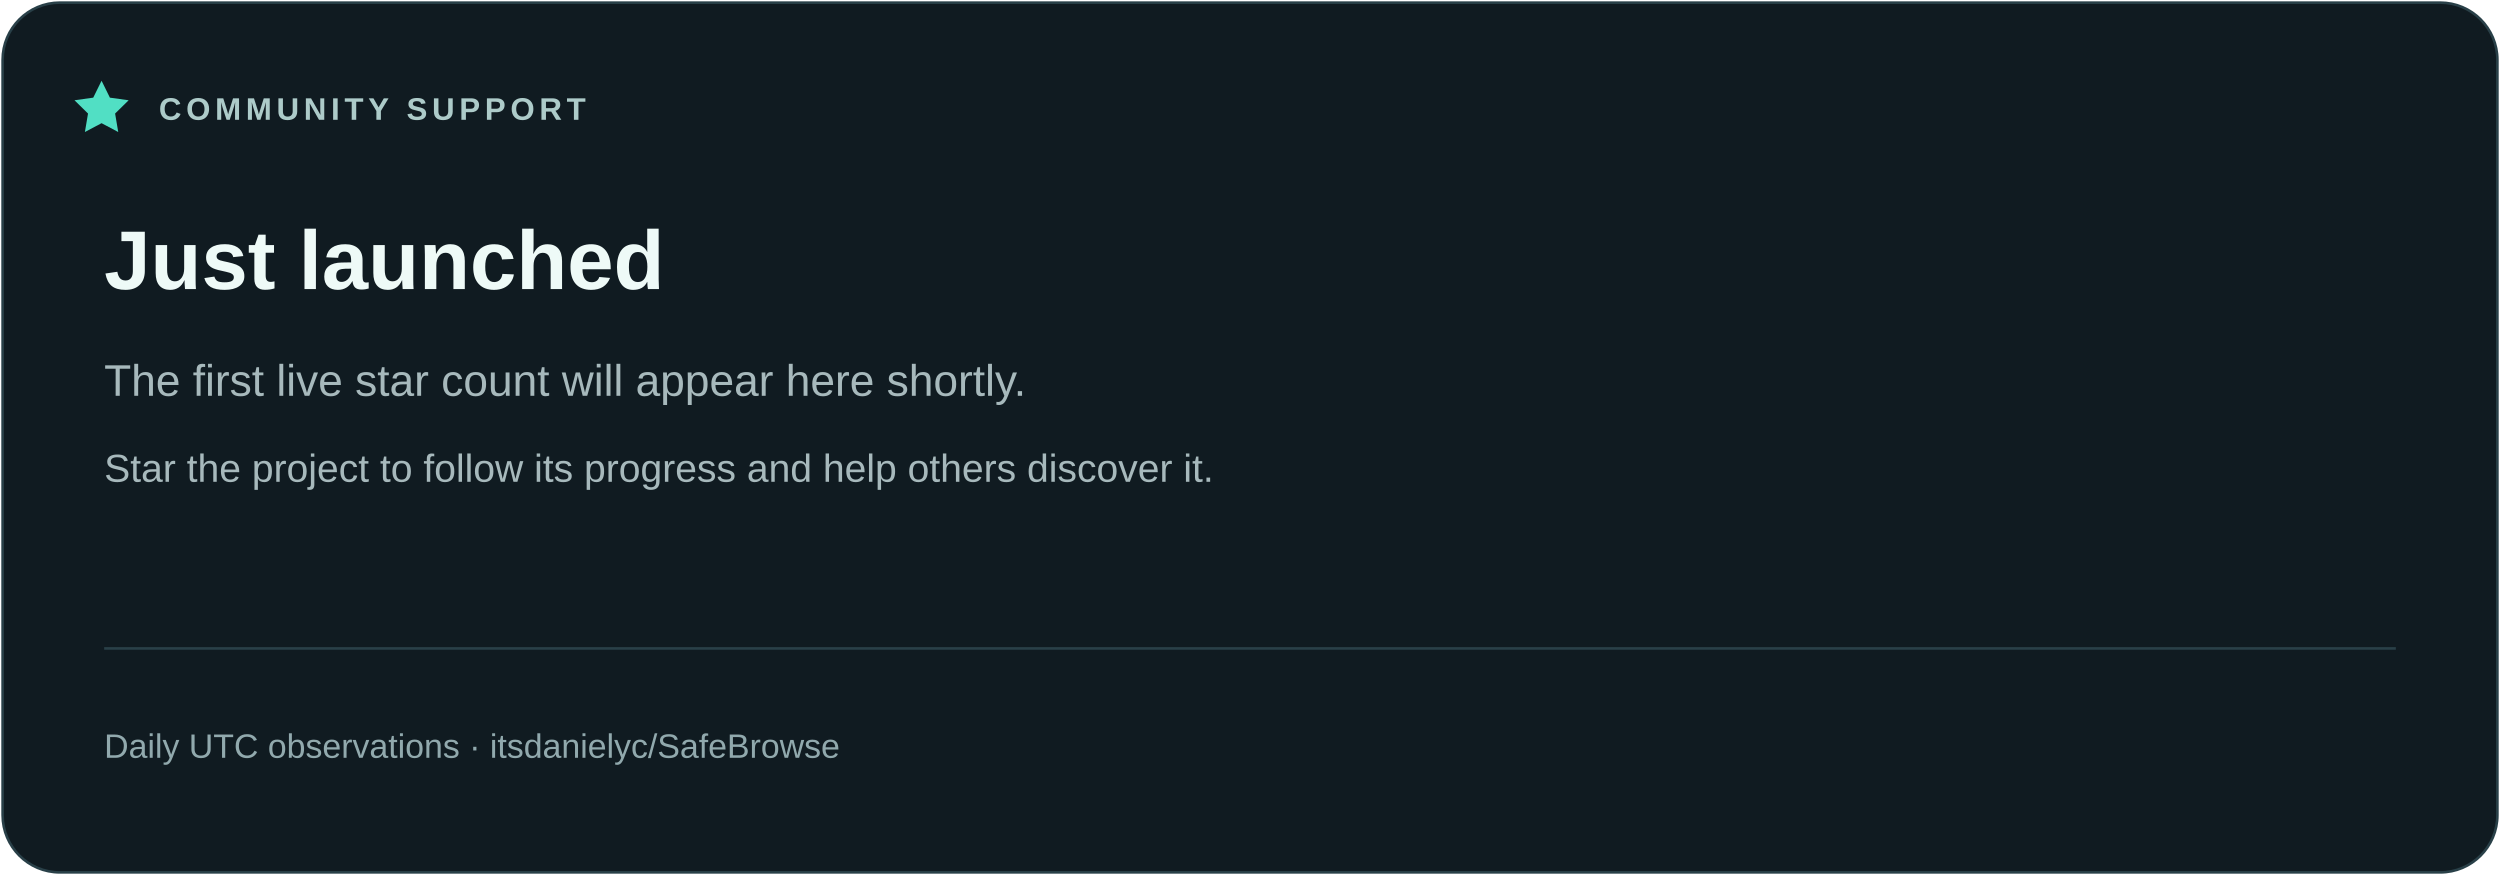
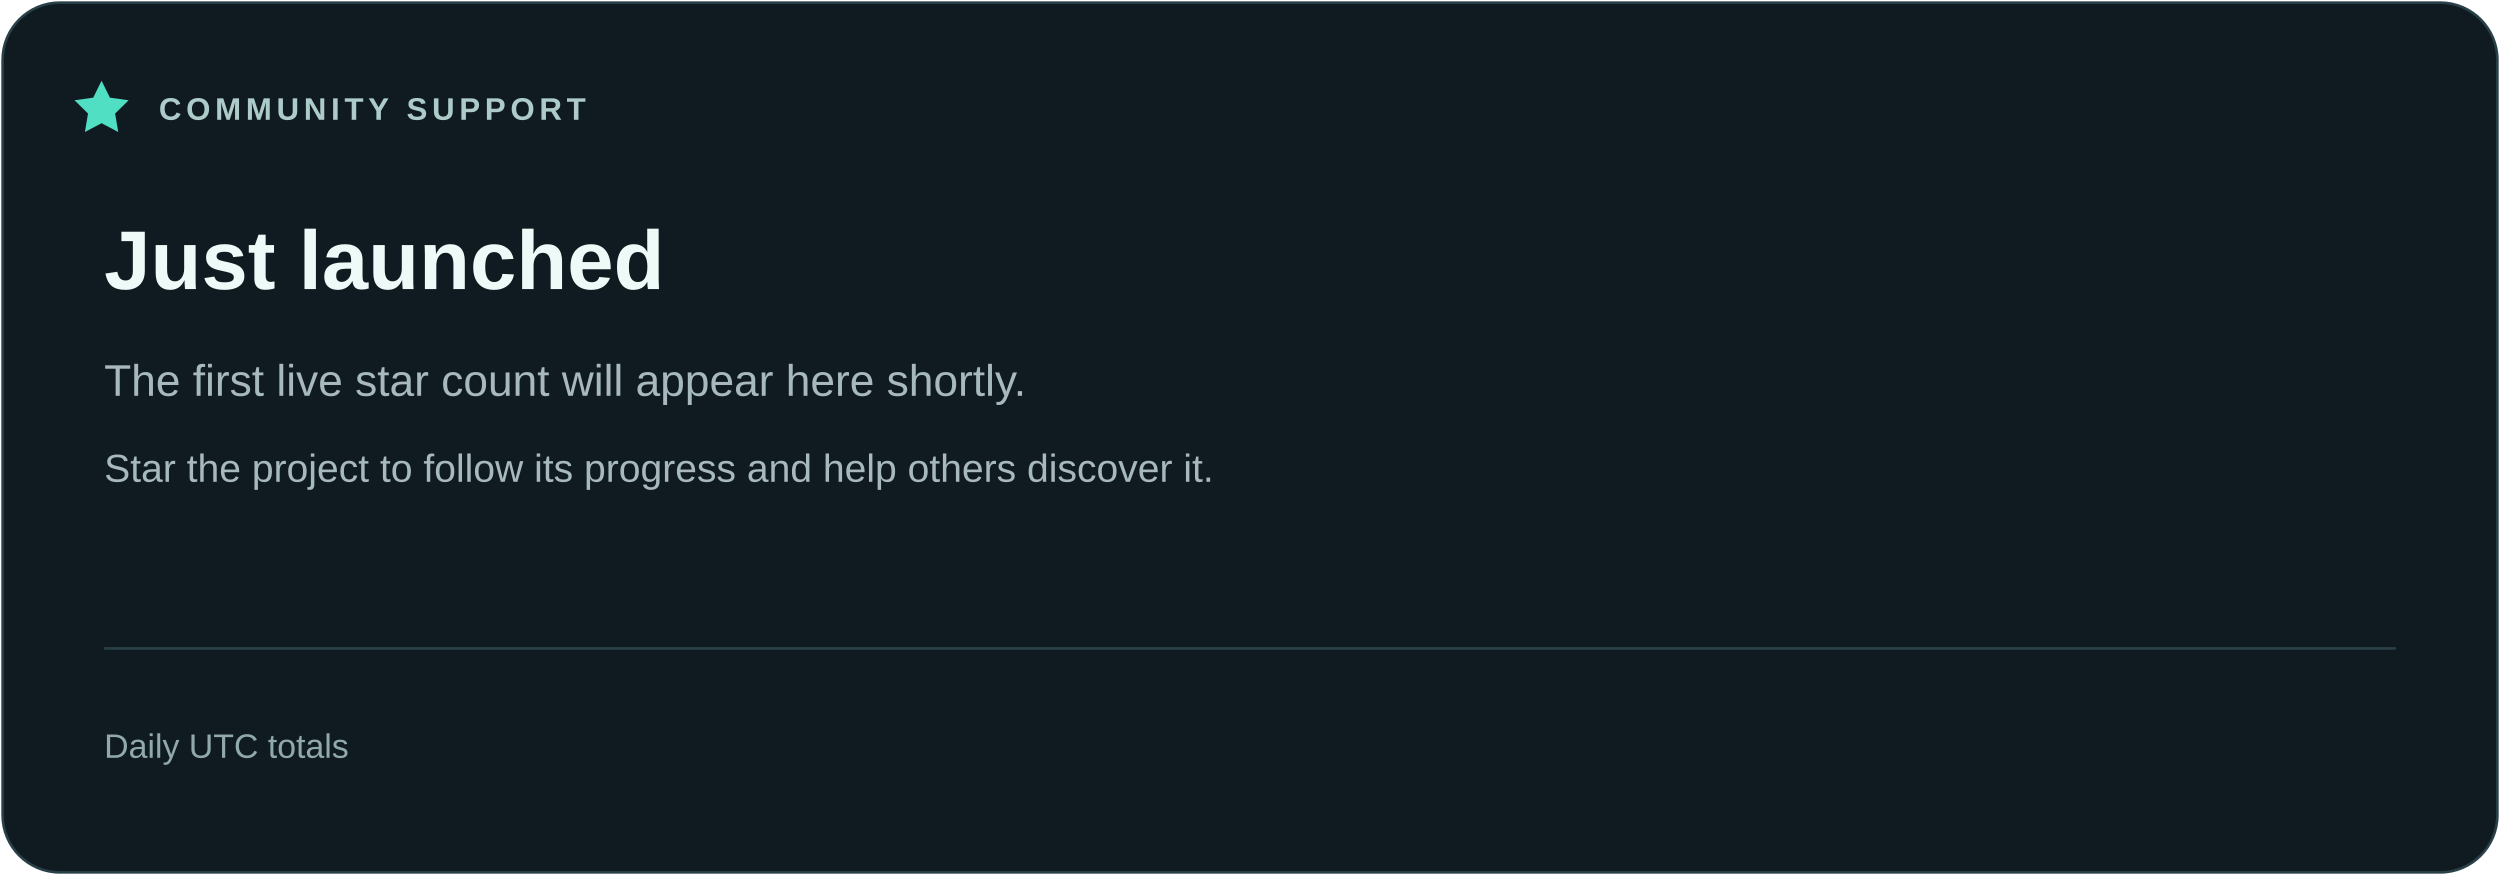
<svg xmlns="http://www.w3.org/2000/svg" width="960" height="336" viewBox="0 0 960 336" role="img" aria-labelledby="title description">
  <defs>
    <linearGradient id="area" x1="0" y1="0" x2="0" y2="1">
      <stop stop-color="#51dfc4" stop-opacity=".23" />
      <stop offset="1" stop-color="#51dfc4" stop-opacity="0" />
    </linearGradient>
  </defs>
  <rect x="1" y="1" width="958" height="334" rx="22" fill="#101b21" stroke="#294048" />
  <g font-family="Segoe UI,Arial,sans-serif">
    <path d="m39 31 3.2 6.5 7.2 1-5.2 5.1 1.2 7.1-6.4-3.4-6.4 3.4 1.2-7.1-5.2-5.1 7.2-1z" fill="#51dfc4" />
    <text x="61" y="46" fill="#adcbc9" font-size="12" font-weight="700" letter-spacing="1.8">COMMUNITY SUPPORT</text>
    <text x="40" y="111" fill="#eefaf7" font-size="32" font-weight="700">Just launched</text>
    <text x="40" y="152" fill="#a7b9bc" font-size="17">The first live star count will appear here shortly.</text>
    <text x="40" y="185" fill="#a7b9bc" font-size="15">Star the project to follow its progress and help others discover it.</text>
    <path d="M40 249H920" stroke="#294048" />
-     <text x="40" y="291" fill="#91a9ad" font-size="13">Daily UTC observations · itsdanielyc/SafeBrowse</text>
+     <text x="40" y="291" fill="#91a9ad" font-size="13">Daily UTC totals</text>
  </g>
</svg>
